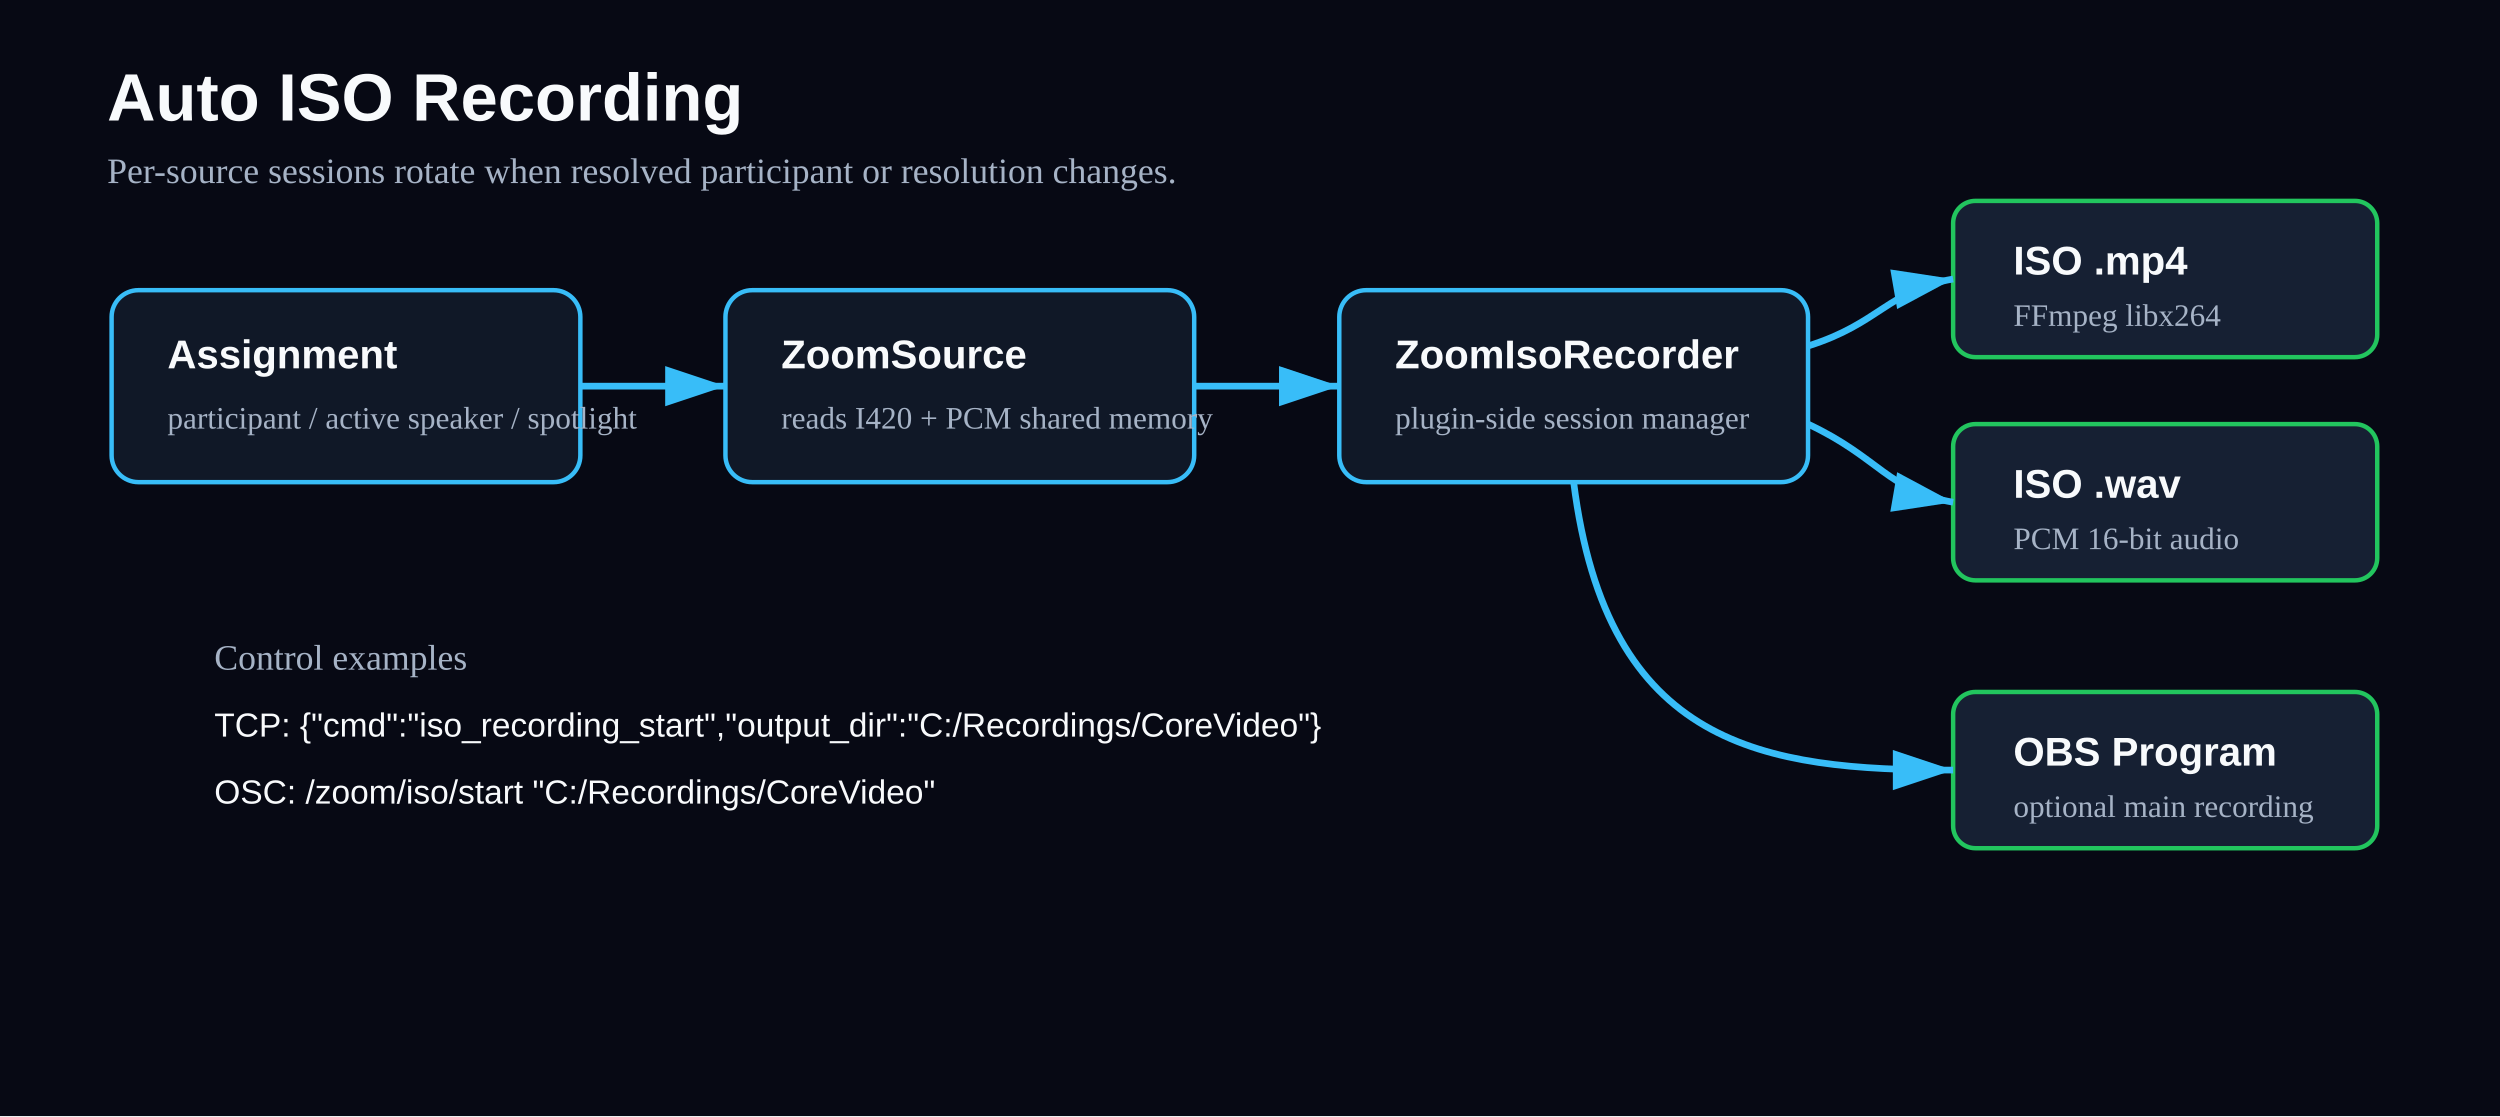
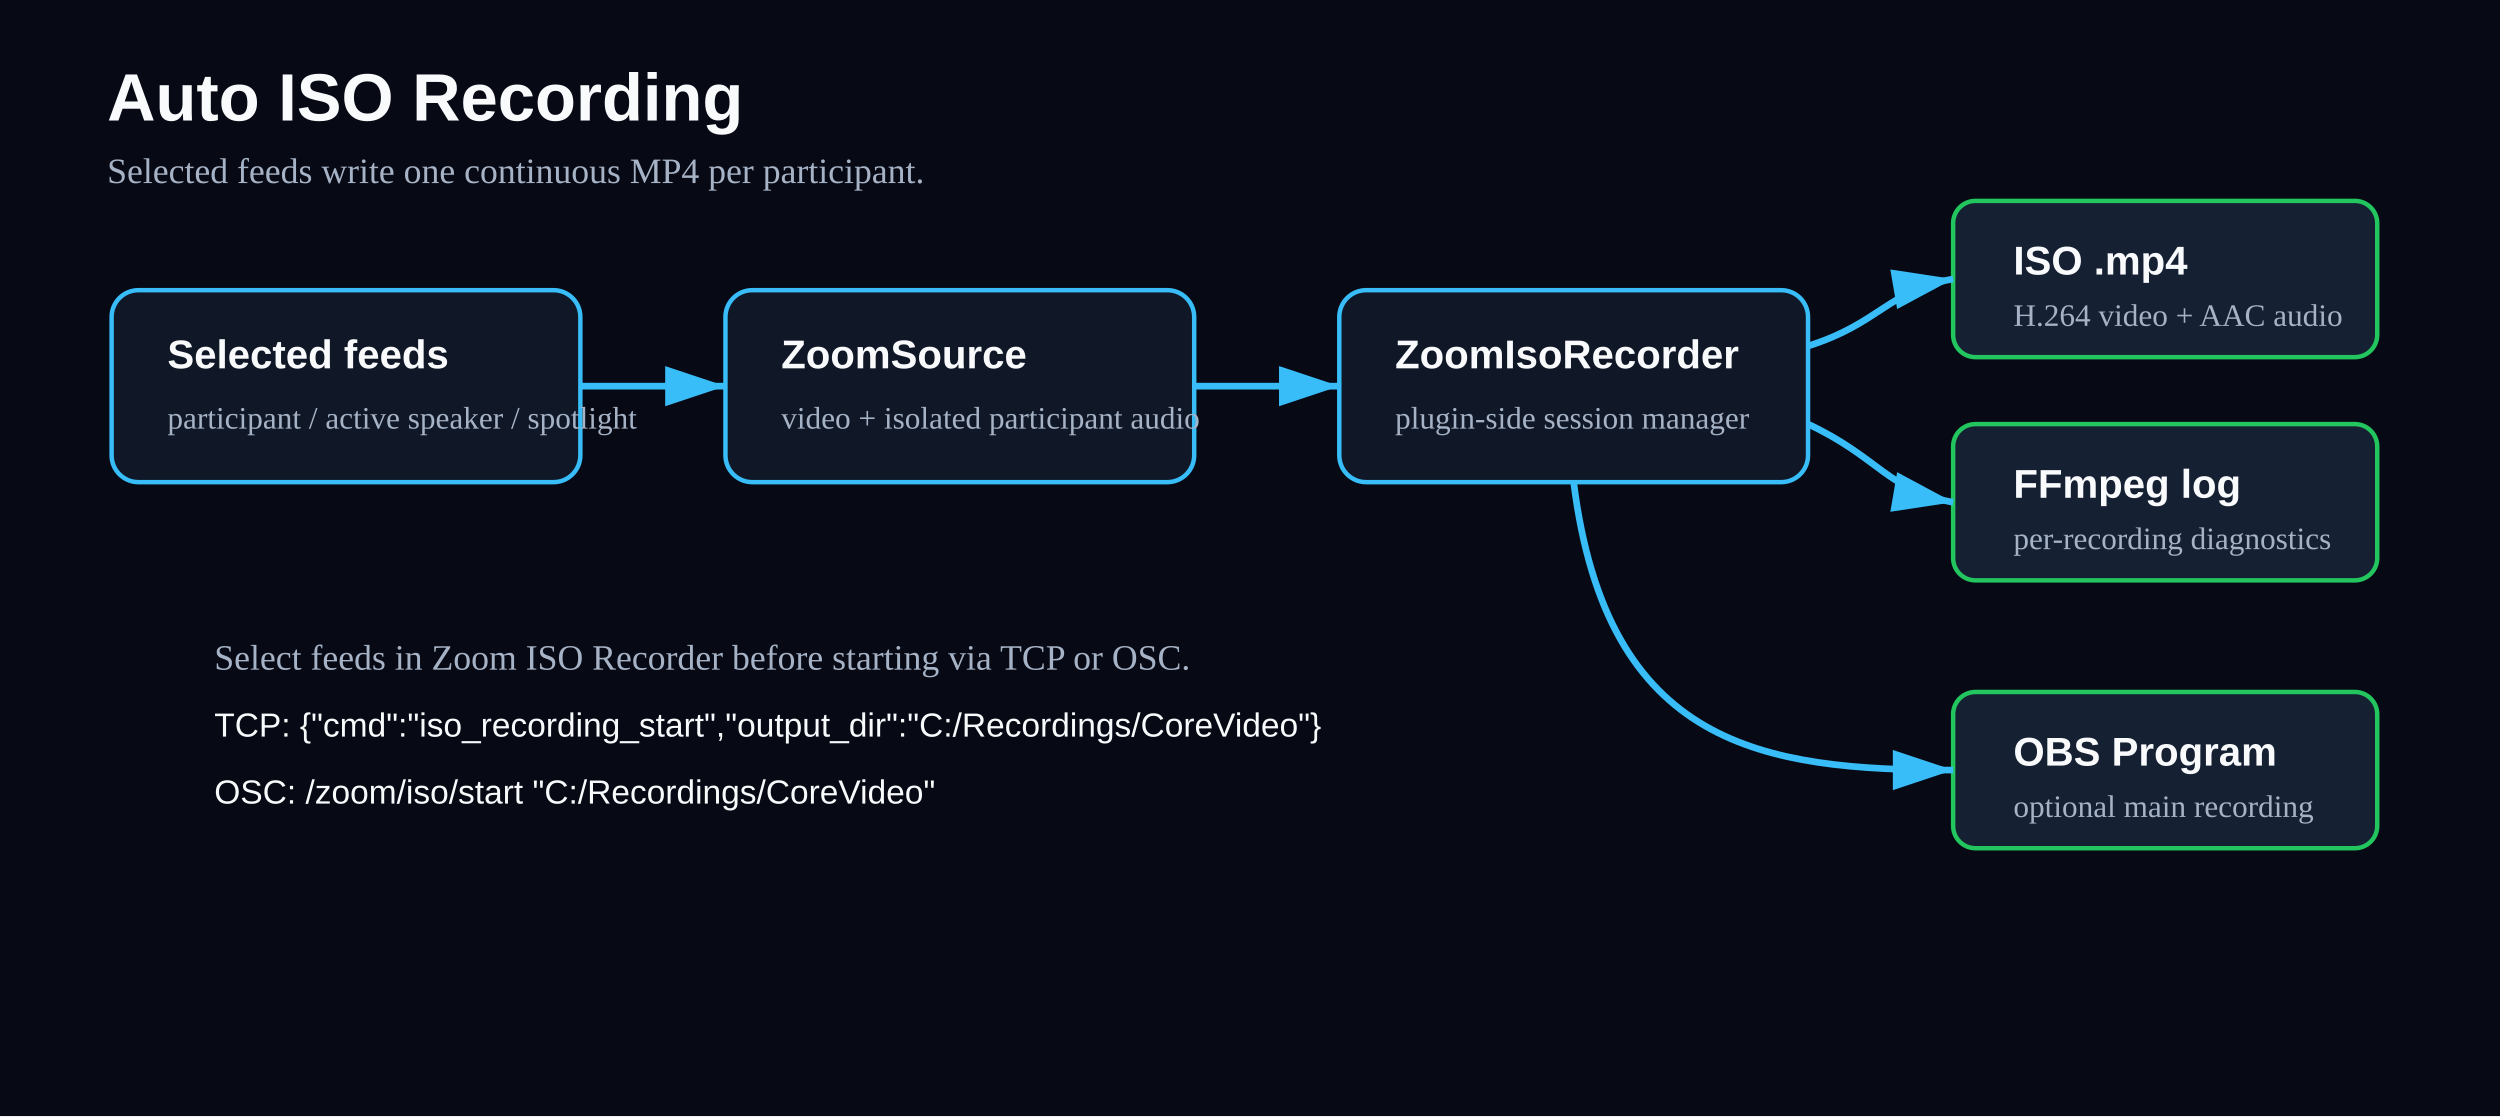
<svg xmlns="http://www.w3.org/2000/svg" width="1120" height="500" viewBox="0 0 1120 500" role="img" aria-labelledby="title desc">
  <defs>
    <style>
      .bg{fill:#070914}.box{fill:#101827;stroke:#38bdf8;stroke-width:2;rx:12}.file{fill:#162033;stroke:#22c55e;stroke-width:2;rx:10}.text{font-family:Segoe UI,Arial,sans-serif;fill:#f8fafc}.muted{fill:#a6b3c6}.arrow{stroke:#38bdf8;stroke-width:3;fill:none;marker-end:url(#arrow)}
    </style>
    <marker id="arrow" markerWidth="10" markerHeight="10" refX="9" refY="3" orient="auto" markerUnits="strokeWidth">
      <path d="M0,0 L0,6 L9,3 z" fill="#38bdf8" />
    </marker>
  </defs>
  <rect class="bg" width="1120" height="500" />
  <text class="text" x="48" y="54" font-size="30" font-weight="700">Auto ISO Recording</text>
-   <text class="muted" x="48" y="82" font-size="16">Per-source sessions rotate when resolved participant or resolution changes.</text>
+   <text class="muted" x="48" y="82" font-size="16">Selected feeds write one continuous MP4 per participant.</text>
  <rect class="box" x="50" y="130" width="210" height="86" />
-   <text class="text" x="75" y="165" font-size="18" font-weight="700">Assignment</text>
+   <text class="text" x="75" y="165" font-size="18" font-weight="700">Selected feeds</text>
  <text class="muted" x="75" y="192" font-size="14">participant / active speaker / spotlight</text>
  <rect class="box" x="325" y="130" width="210" height="86" />
  <text class="text" x="350" y="165" font-size="18" font-weight="700">ZoomSource</text>
-   <text class="muted" x="350" y="192" font-size="14">reads I420 + PCM shared memory</text>
+   <text class="muted" x="350" y="192" font-size="14">video + isolated participant audio</text>
  <rect class="box" x="600" y="130" width="210" height="86" />
  <text class="text" x="625" y="165" font-size="18" font-weight="700">ZoomIsoRecorder</text>
  <text class="muted" x="625" y="192" font-size="14">plugin-side session manager</text>
  <rect class="file" x="875" y="90" width="190" height="70" />
  <text class="text" x="902" y="123" font-size="18" font-weight="700">ISO .mp4</text>
-   <text class="muted" x="902" y="146" font-size="14">FFmpeg libx264</text>
+   <text class="muted" x="902" y="146" font-size="14">H.264 video + AAC audio</text>
  <rect class="file" x="875" y="190" width="190" height="70" />
-   <text class="text" x="902" y="223" font-size="18" font-weight="700">ISO .wav</text>
-   <text class="muted" x="902" y="246" font-size="14">PCM 16-bit audio</text>
+   <text class="text" x="902" y="223" font-size="18" font-weight="700">FFmpeg log</text>
+   <text class="muted" x="902" y="246" font-size="14">per-recording diagnostics</text>
  <rect class="file" x="875" y="310" width="190" height="70" />
  <text class="text" x="902" y="343" font-size="18" font-weight="700">OBS Program</text>
  <text class="muted" x="902" y="366" font-size="14">optional main recording</text>
  <path class="arrow" d="M260 173 L325 173" />
  <path class="arrow" d="M535 173 L600 173" />
  <path class="arrow" d="M810 155 C842 145 846 130 875 125" />
  <path class="arrow" d="M810 190 C842 205 846 220 875 225" />
  <path class="arrow" d="M705 216 C720 335 790 345 875 345" />
-   <text class="muted" x="96" y="300" font-size="16">Control examples</text>
+   <text class="muted" x="96" y="300" font-size="16">Select feeds in Zoom ISO Recorder before starting via TCP or OSC.</text>
  <text class="text" x="96" y="330" font-size="15">TCP: {"cmd":"iso_recording_start","output_dir":"C:/Recordings/CoreVideo"}</text>
  <text class="text" x="96" y="360" font-size="15">OSC: /zoom/iso/start "C:/Recordings/CoreVideo"</text>
</svg>
